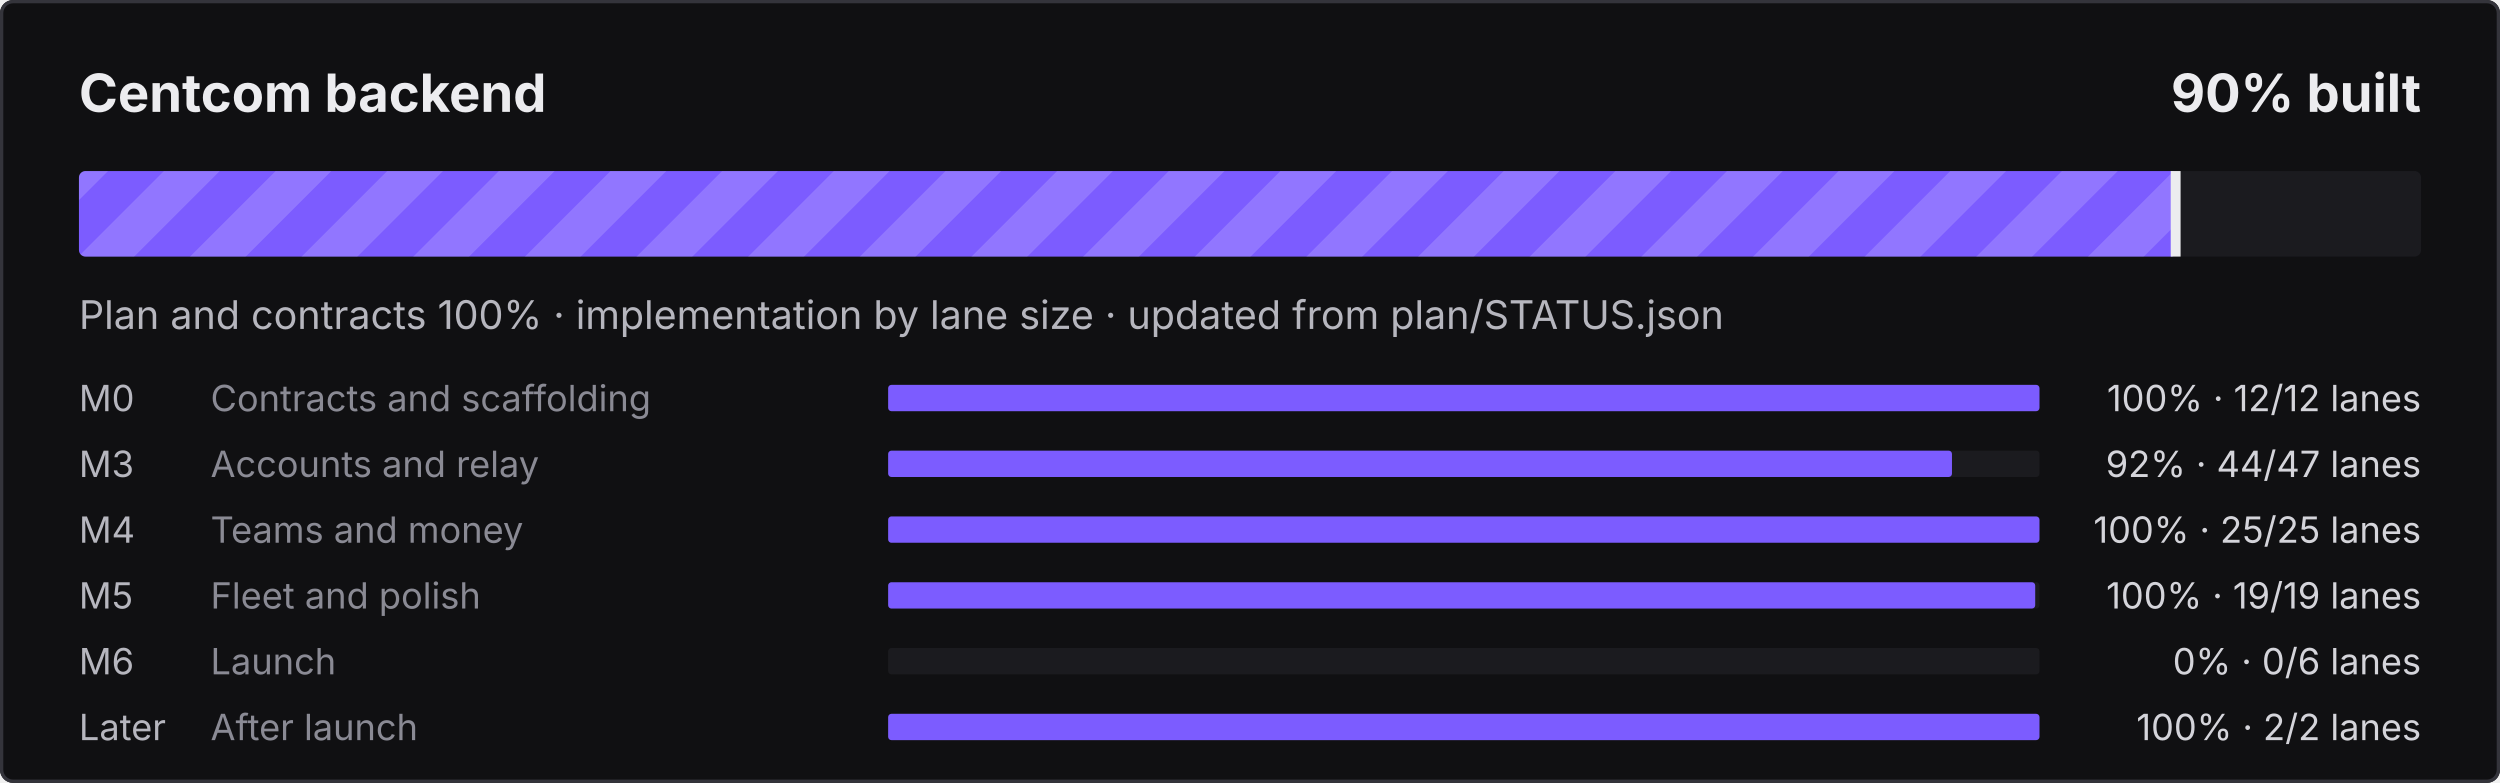
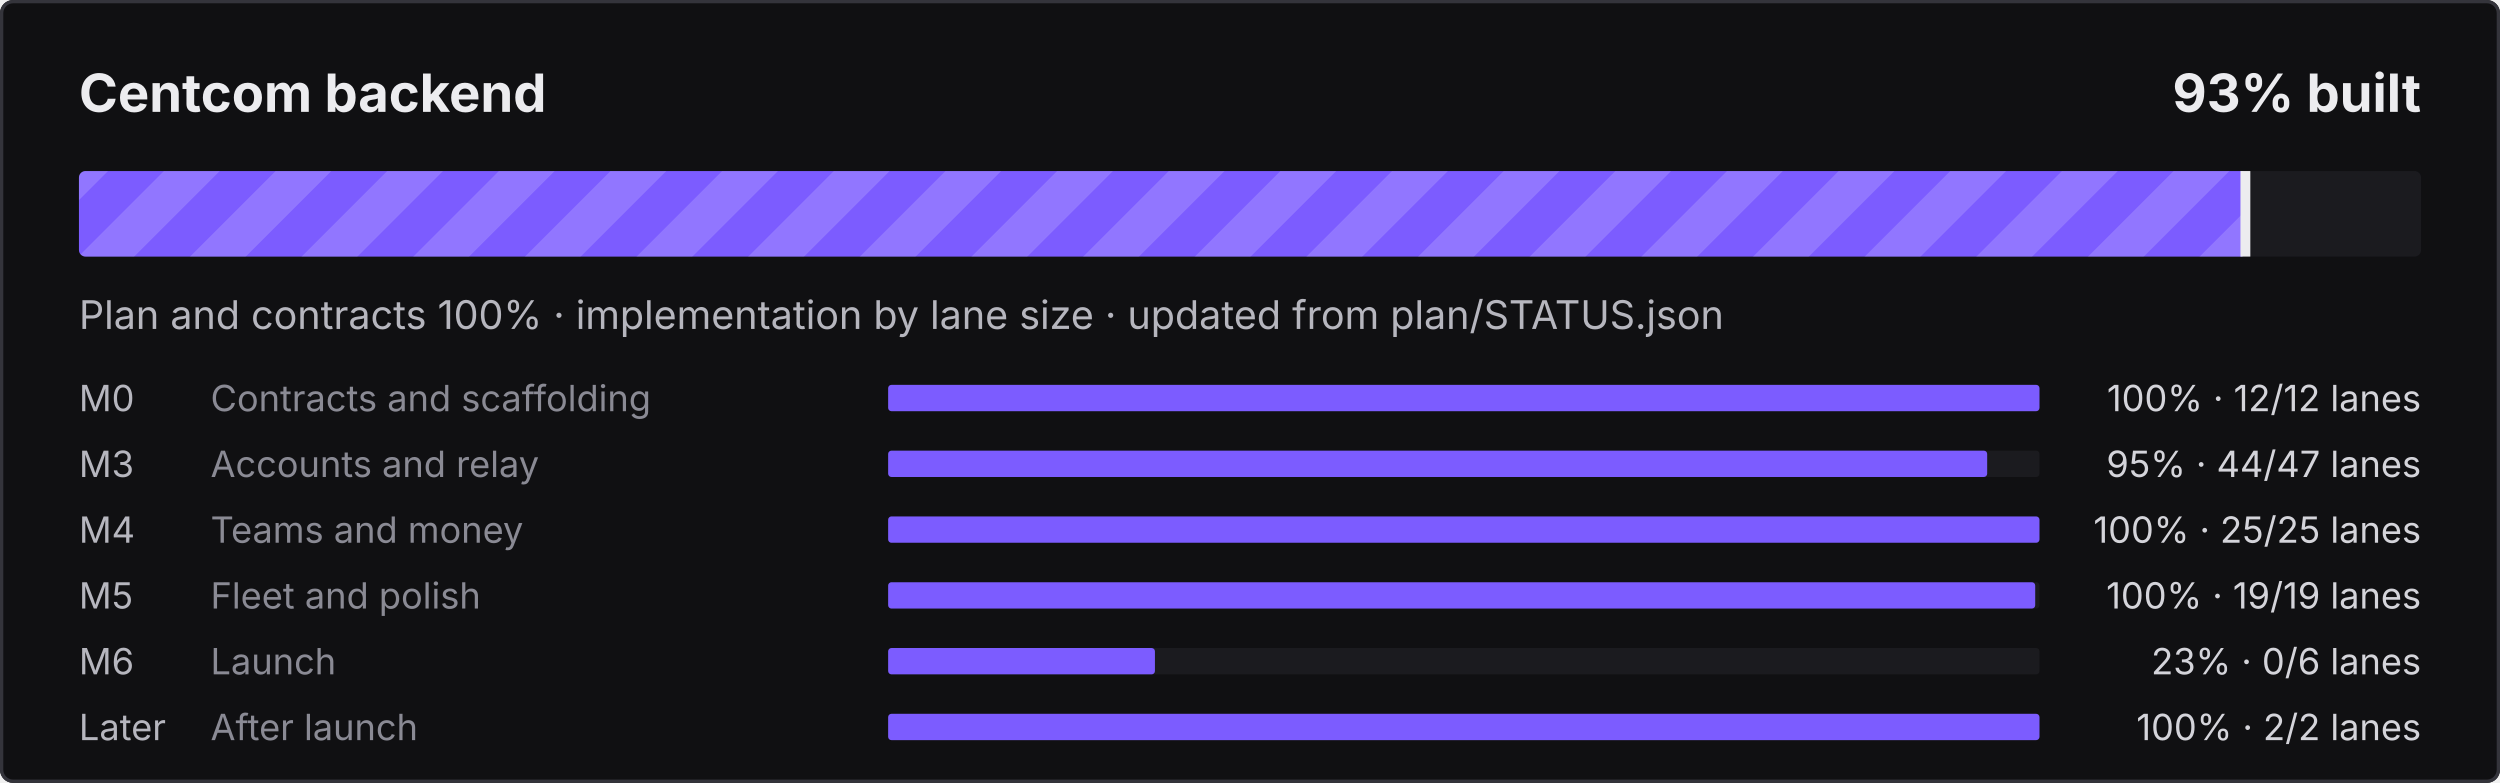
- <svg xmlns="http://www.w3.org/2000/svg" width="760" height="238" viewBox="0 0 760 238" role="img" aria-label="Centcom backend: 90% built">
+ <svg xmlns="http://www.w3.org/2000/svg" width="760" height="238" viewBox="0 0 760 238" role="img" aria-label="Centcom backend: 93% built">
  <defs>
    <pattern id="s" width="24" height="24" patternUnits="userSpaceOnUse" patternTransform="rotate(45)">
      <rect width="12" height="24" fill="#fff" fill-opacity=".16" />
    </pattern>
    <clipPath id="c">
      <rect x="24" y="52" width="712" height="26" rx="2" />
    </clipPath>
  </defs>
  <style>@keyframes mv{to{transform:translateX(24px)}}
.st{animation:mv .9s linear infinite}text{font-family:ui-sans-serif,system-ui,-apple-system,"Segoe UI",sans-serif}
@media (prefers-reduced-motion:reduce){.st{animation:none}}</style>
  <rect width="760" height="238" rx="4" fill="#101012" />
  <rect x=".5" y=".5" width="759" height="237" rx="3.5" fill="none" stroke="#34343B" />
  <text x="24" y="34" fill="#ECECEF" font-size="16" font-weight="700">Centcom backend</text>
-   <text x="736" y="34" fill="#ECECEF" font-size="16" font-weight="700" text-anchor="end">90% built</text>
+   <text x="736" y="34" fill="#ECECEF" font-size="16" font-weight="700" text-anchor="end">93% built</text>
  <rect x="24" y="52" width="712" height="26" rx="2" fill="#1B1B1F" />
  <clipPath id="cf">
-     <rect x="24" y="52" width="637.9" height="26" rx="2" />
+     <rect x="24" y="52" width="659.1" height="26" rx="2" />
  </clipPath>
  <g clip-path="url(#cf)">
-     <rect x="24" y="52" width="637.9" height="26" fill="#7C5CFF" />
-     <rect x="0" y="52" width="685.9" height="26" fill="url(#s)" class="st" />
+     <rect x="24" y="52" width="659.1" height="26" fill="#7C5CFF" />
+     <rect x="0" y="52" width="707.1" height="26" fill="url(#s)" class="st" />
  </g>
-   <rect x="659.9" y="52" width="3" height="26" fill="#ECECEF" />
+   <rect x="681.1" y="52" width="3" height="26" fill="#ECECEF" />
  <text x="24" y="100" fill="#B6B6BE" font-size="12">Plan and contracts 100% · implementation by lane size · updated from plan/STATUS.json</text>
  <text x="24" y="125" fill="#B6B6BE" font-size="11">M0</text>
  <text x="64" y="125" fill="#8A8A94" font-size="11">Contracts and scaffolding</text>
  <rect x="270" y="117" width="350" height="8" rx="1" fill="#1B1B1F" />
  <rect x="270" y="117" width="350.0" height="8" rx="1" fill="#7C5CFF" />
  <text x="736" y="125" fill="#D4D4DA" font-size="11" text-anchor="end">100% · 12/12 lanes</text>
  <text x="24" y="145" fill="#B6B6BE" font-size="11">M3</text>
  <text x="64" y="145" fill="#8A8A94" font-size="11">Accounts and relay</text>
  <rect x="270" y="137" width="350" height="8" rx="1" fill="#1B1B1F" />
-   <rect x="270" y="137" width="323.4" height="8" rx="1" fill="#7C5CFF" />
-   <text x="736" y="145" fill="#D4D4DA" font-size="11" text-anchor="end">92% · 44/47 lanes</text>
+   <rect x="270" y="137" width="334.1" height="8" rx="1" fill="#7C5CFF" />
+   <text x="736" y="145" fill="#D4D4DA" font-size="11" text-anchor="end">95% · 44/47 lanes</text>
  <text x="24" y="165" fill="#B6B6BE" font-size="11">M4</text>
  <text x="64" y="165" fill="#8A8A94" font-size="11">Teams and money</text>
  <rect x="270" y="157" width="350" height="8" rx="1" fill="#1B1B1F" />
  <rect x="270" y="157" width="350.0" height="8" rx="1" fill="#7C5CFF" />
  <text x="736" y="165" fill="#D4D4DA" font-size="11" text-anchor="end">100% · 25/25 lanes</text>
  <text x="24" y="185" fill="#B6B6BE" font-size="11">M5</text>
  <text x="64" y="185" fill="#8A8A94" font-size="11">Fleet and polish</text>
  <rect x="270" y="177" width="350" height="8" rx="1" fill="#1B1B1F" />
  <rect x="270" y="177" width="348.7" height="8" rx="1" fill="#7C5CFF" />
  <text x="736" y="185" fill="#D4D4DA" font-size="11" text-anchor="end">100% · 19/19 lanes</text>
  <text x="24" y="205" fill="#B6B6BE" font-size="11">M6</text>
  <text x="64" y="205" fill="#8A8A94" font-size="11">Launch</text>
  <rect x="270" y="197" width="350" height="8" rx="1" fill="#1B1B1F" />
-   <text x="736" y="205" fill="#D4D4DA" font-size="11" text-anchor="end">0% · 0/6 lanes</text>
+   <rect x="270" y="197" width="81.1" height="8" rx="1" fill="#7C5CFF" />
+   <text x="736" y="205" fill="#D4D4DA" font-size="11" text-anchor="end">23% · 0/6 lanes</text>
  <text x="24" y="225" fill="#B6B6BE" font-size="11">Later</text>
  <text x="64" y="225" fill="#8A8A94" font-size="11">After launch</text>
  <rect x="270" y="217" width="350" height="8" rx="1" fill="#1B1B1F" />
  <rect x="270" y="217" width="350.0" height="8" rx="1" fill="#7C5CFF" />
  <text x="736" y="225" fill="#D4D4DA" font-size="11" text-anchor="end">100% · 2/2 lanes</text>
</svg>
